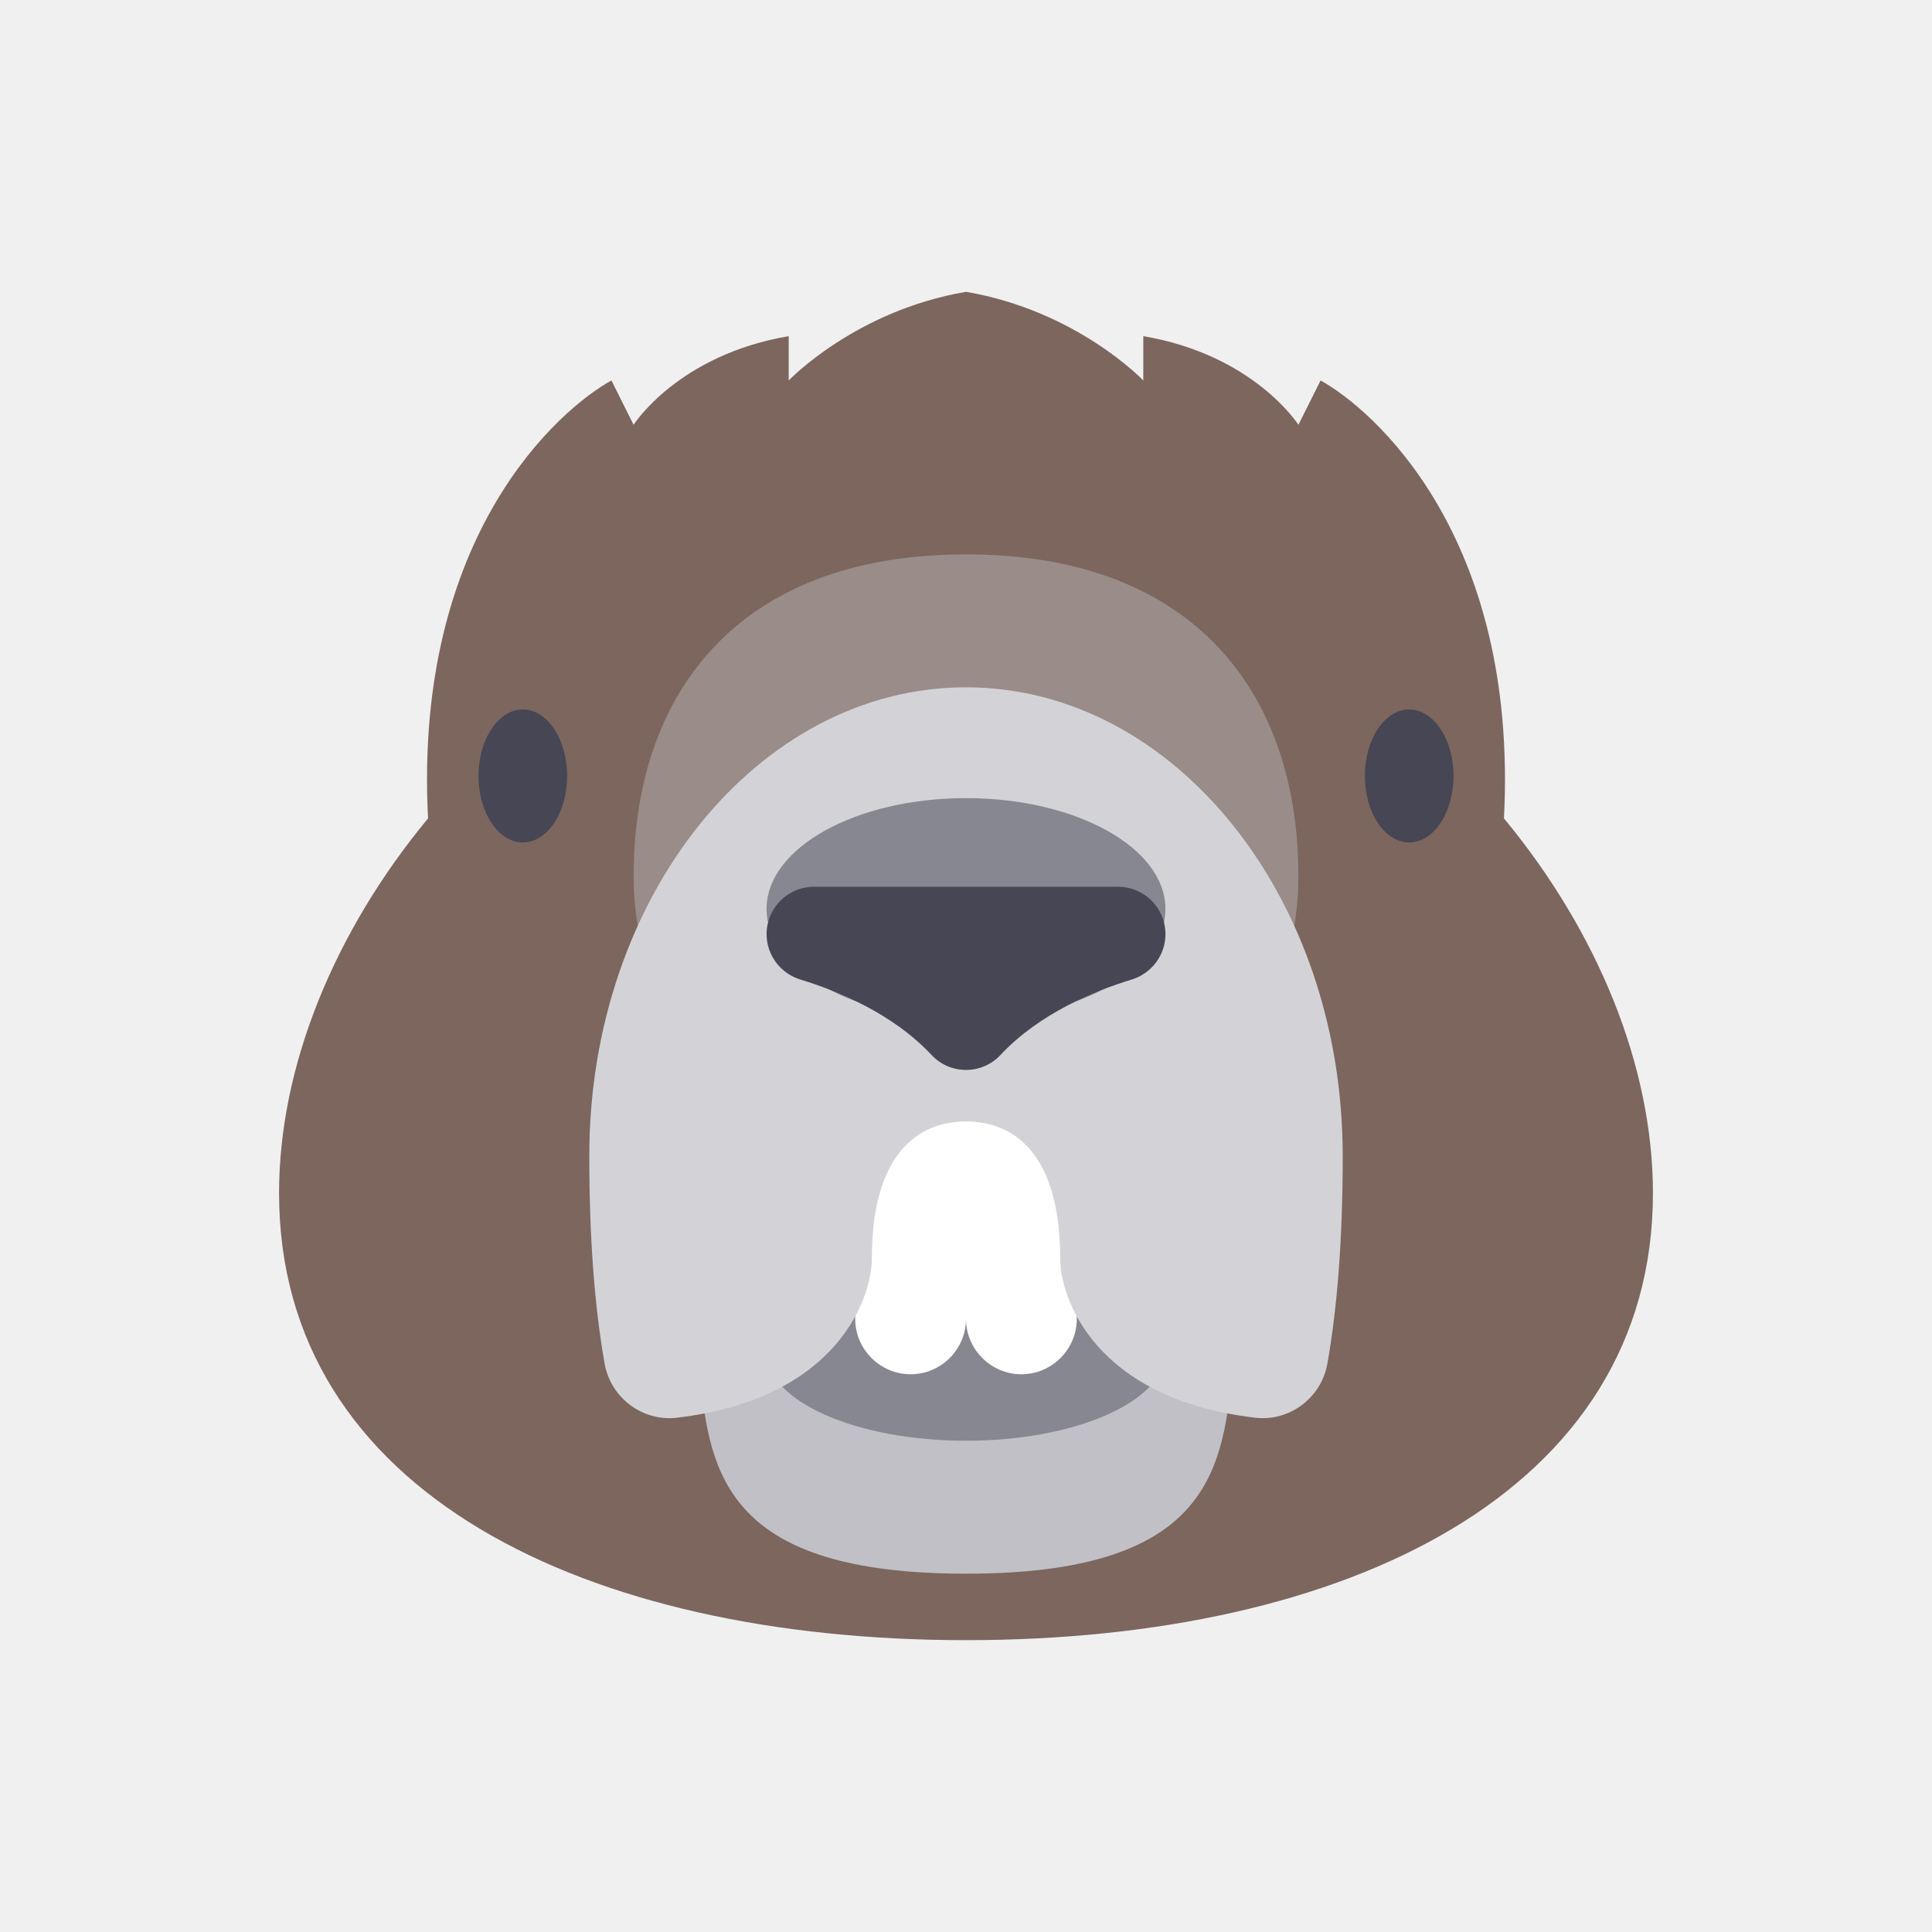
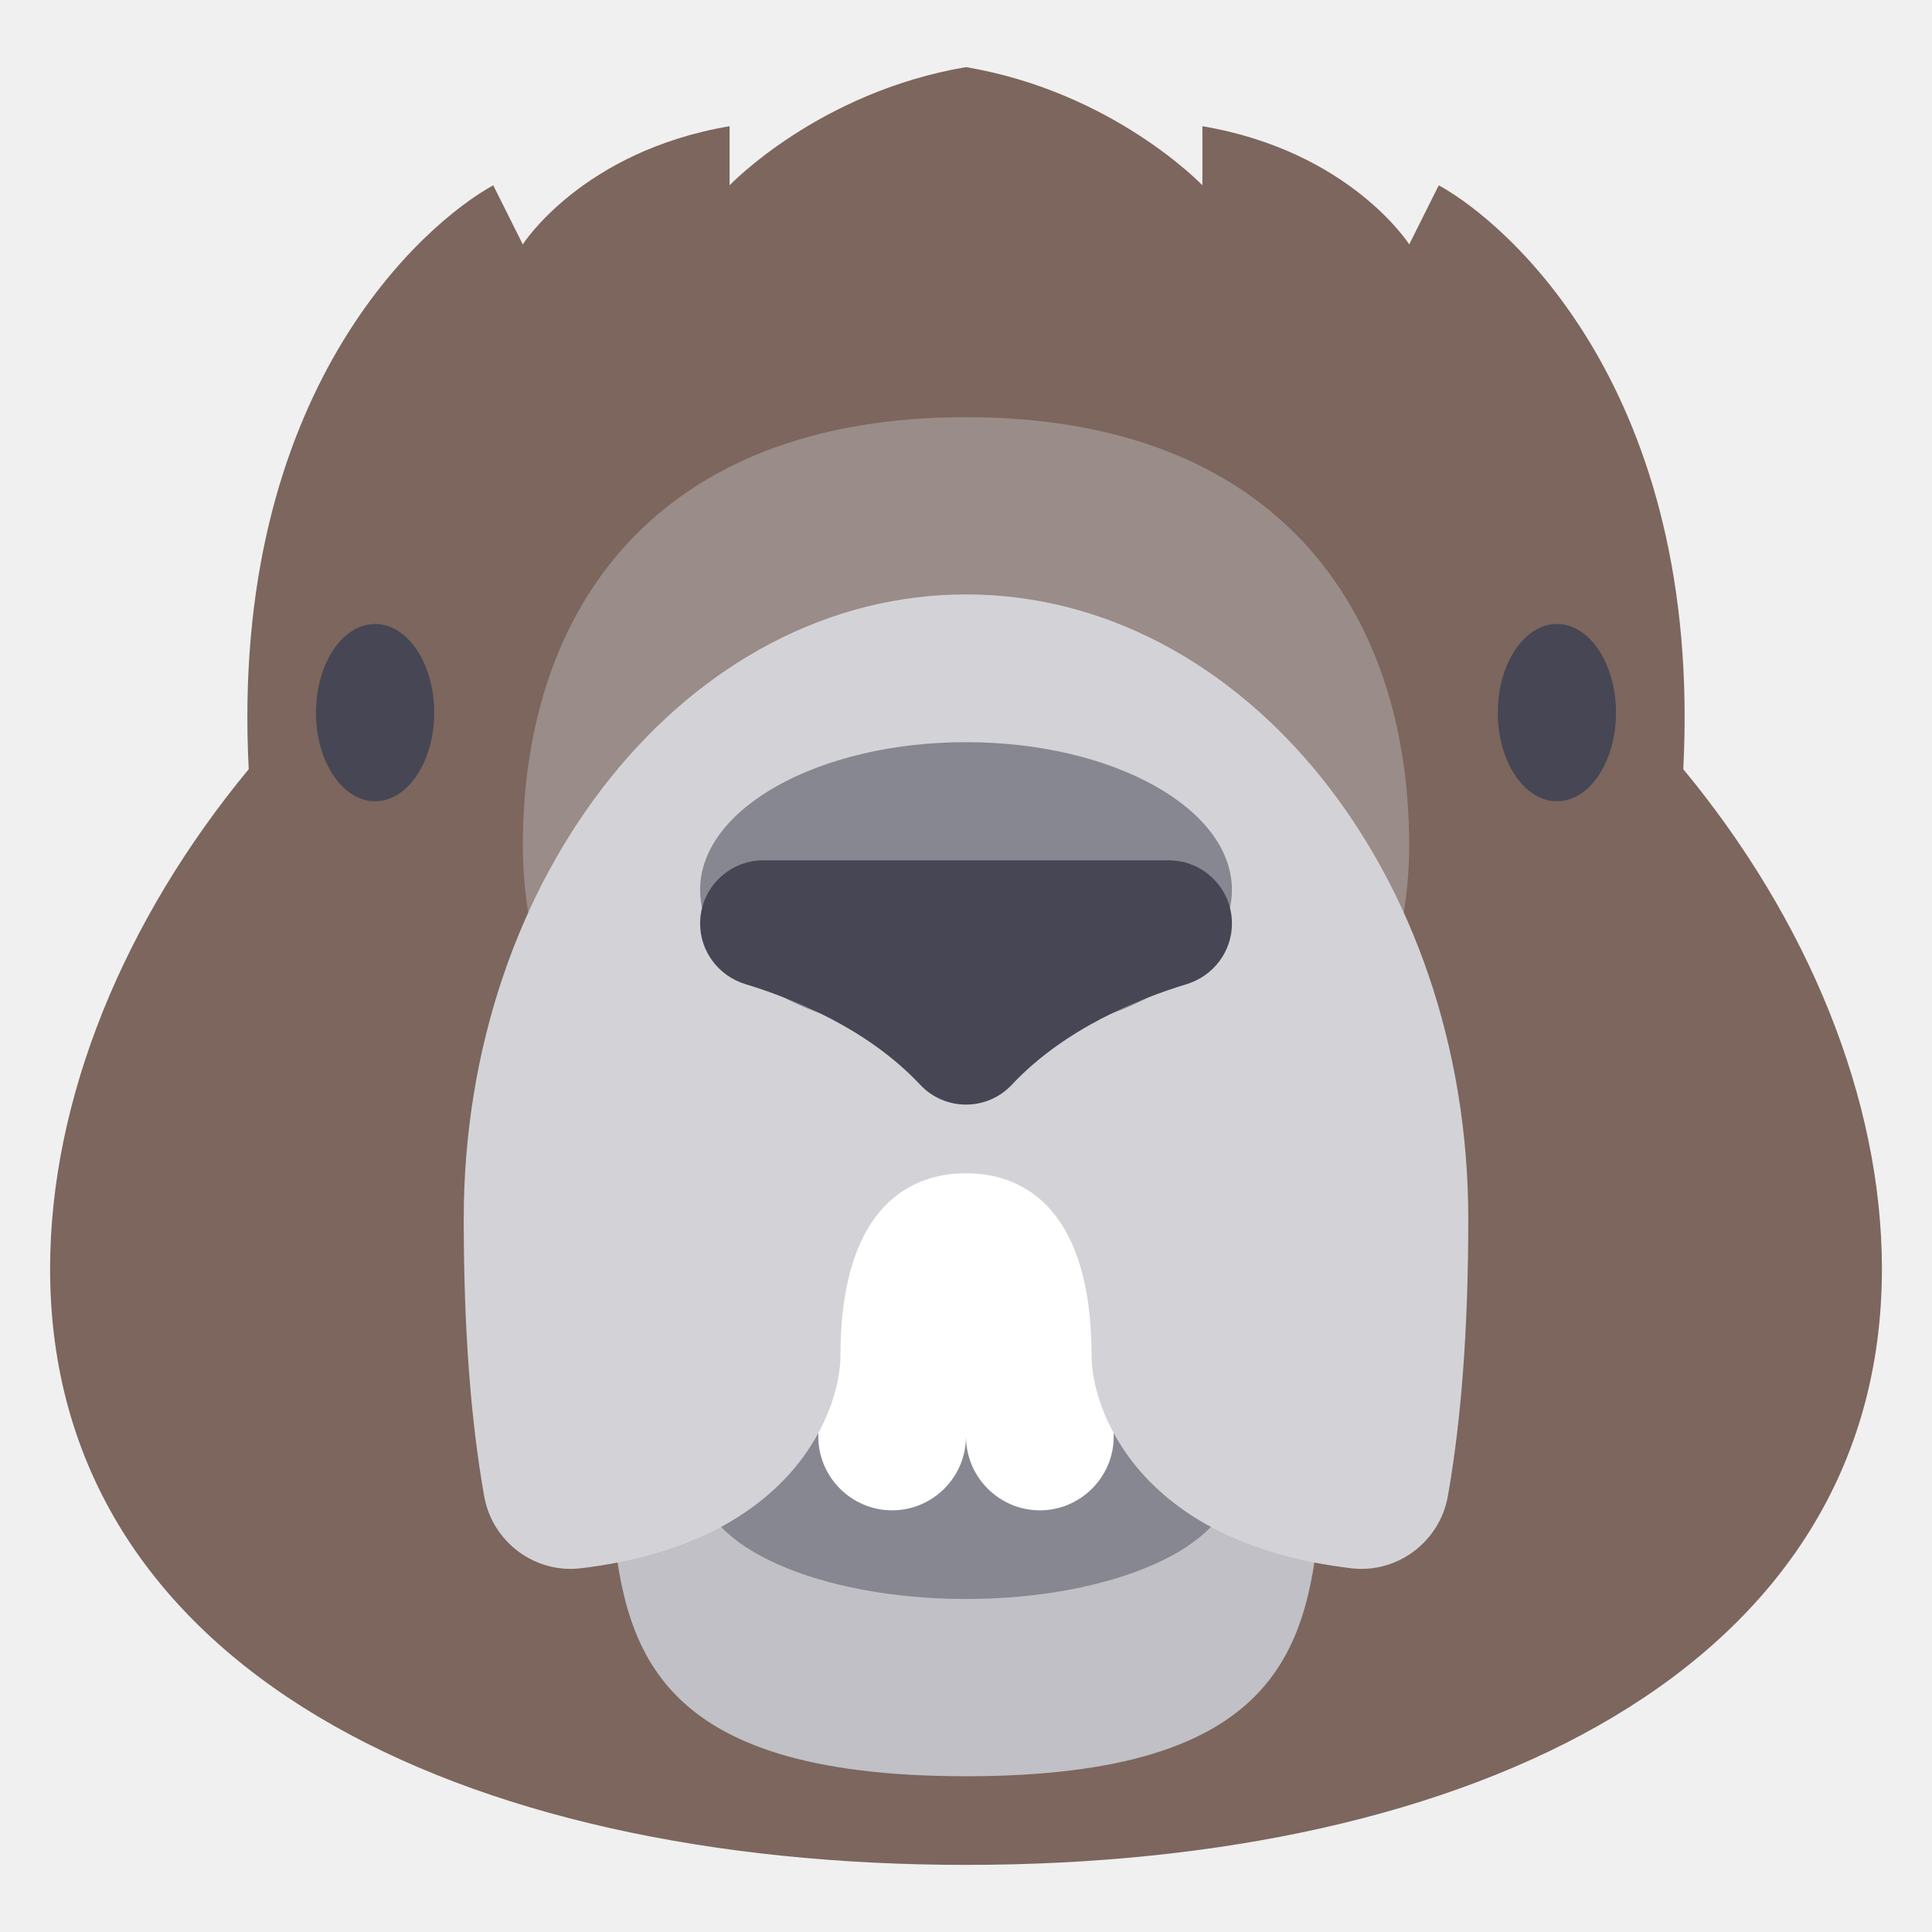
- <svg xmlns="http://www.w3.org/2000/svg" width="200" height="200" viewBox="0 0 108 108">
-   <g transform="translate(54, 54) scale(0.15) translate(-256, -256)">
+ <svg xmlns="http://www.w3.org/2000/svg" width="108" height="108" viewBox="0 0 108 108">
+   <g transform="translate(54, 54) scale(0.2) translate(-256, -256)">
    <path style="fill:#7C665D;" d="M456.481,200.991c5.458-105.745-49.178-152.659-68.342-163.199l-8.258,16.516 c0,0-16.525-26.034-57.807-33.032v16.516c0,0-24.784-26.034-66.065-33.032h-0.009h-0.009c-41.281,6.999-66.065,33.032-66.065,33.032 V21.275c-41.281,6.999-57.807,33.032-57.807,33.032l-8.258-16.516c-19.164,10.54-73.8,57.455-68.342,163.199 C20.797,242.949,0,293.087,0,340.623c0,111.74,114.615,166.619,256.001,166.619s256.001-54.879,256.001-166.619 C512,293.087,491.204,242.949,456.481,200.991z" />
    <path style="fill:#9A8C88;" d="M379.872,222.339c0,66.132-55.459,119.742-123.871,119.742s-123.871-53.61-123.871-119.742 s37.216-119.742,123.871-119.742S379.872,156.207,379.872,222.339z" />
    <path style="fill:#C0C0C6;" d="M355.088,408.145c-3.441,37.936-10.888,74.324-99.097,74.324s-95.656-36.387-99.097-74.324v-26.208 h198.203L355.088,408.145z" />
    <ellipse style="fill:#878791;" cx="256.001" cy="399.888" rx="74.323" ry="33.032" />
    <g>
      <path style="fill:#FFFFFF;" d="M235.355,408.145L235.355,408.145c-11.355,0-20.645-9.29-20.645-20.645v-74.323 c0-11.355,9.29-20.645,20.645-20.645l0,0c11.355,0,20.645,9.29,20.645,20.645V387.5 C256.001,398.855,246.71,408.145,235.355,408.145z" />
      <path style="fill:#FFFFFF;" d="M276.646,408.145L276.646,408.145c-11.355,0-20.645-9.29-20.645-20.645v-74.323 c0-11.355,9.29-20.645,20.645-20.645l0,0c11.355,0,20.645,9.29,20.645,20.645V387.5 C297.291,398.855,288.001,408.145,276.646,408.145z" />
    </g>
    <path style="fill:#D3D3D7;" d="M256.008,152.145h-0.007h-0.007c-77.53,0.005-140.38,78.158-140.38,174.562 c0,31.038,2.001,56.521,5.713,77.485c2.253,12.731,14.12,21.671,26.959,20.148c60.295-7.155,72.62-45.087,72.62-59.313 c0-39.462,17.548-51.093,35.097-51.093s35.097,11.629,35.097,51.093c0,14.226,12.324,52.158,72.62,59.314 c12.838,1.524,24.705-7.418,26.958-20.148c3.711-20.963,5.713-46.447,5.713-77.485C396.388,230.303,333.538,152.151,256.008,152.145 z" />
    <ellipse style="fill:#878791;" cx="256.001" cy="234.726" rx="74.323" ry="41.29" />
    <g>
      <ellipse style="fill:#464655;" cx="90.839" cy="185.178" rx="16.516" ry="24.774" />
      <ellipse style="fill:#464655;" cx="421.162" cy="185.178" rx="16.516" ry="24.774" />
      <path style="fill:#464655;" d="M181.687,244.135L181.687,244.135c0,7.861,5.207,14.682,12.728,16.961 c13.242,4.013,34.057,12.376,48.755,28.072c6.953,7.425,18.709,7.426,25.662,0.002c14.701-15.698,35.524-24.06,48.77-28.074 c7.522-2.279,12.729-9.1,12.729-16.961l0,0c0-9.758-7.91-17.667-17.667-17.667H199.354 C189.596,226.468,181.687,234.377,181.687,244.135z" />
    </g>
  </g>
</svg>
